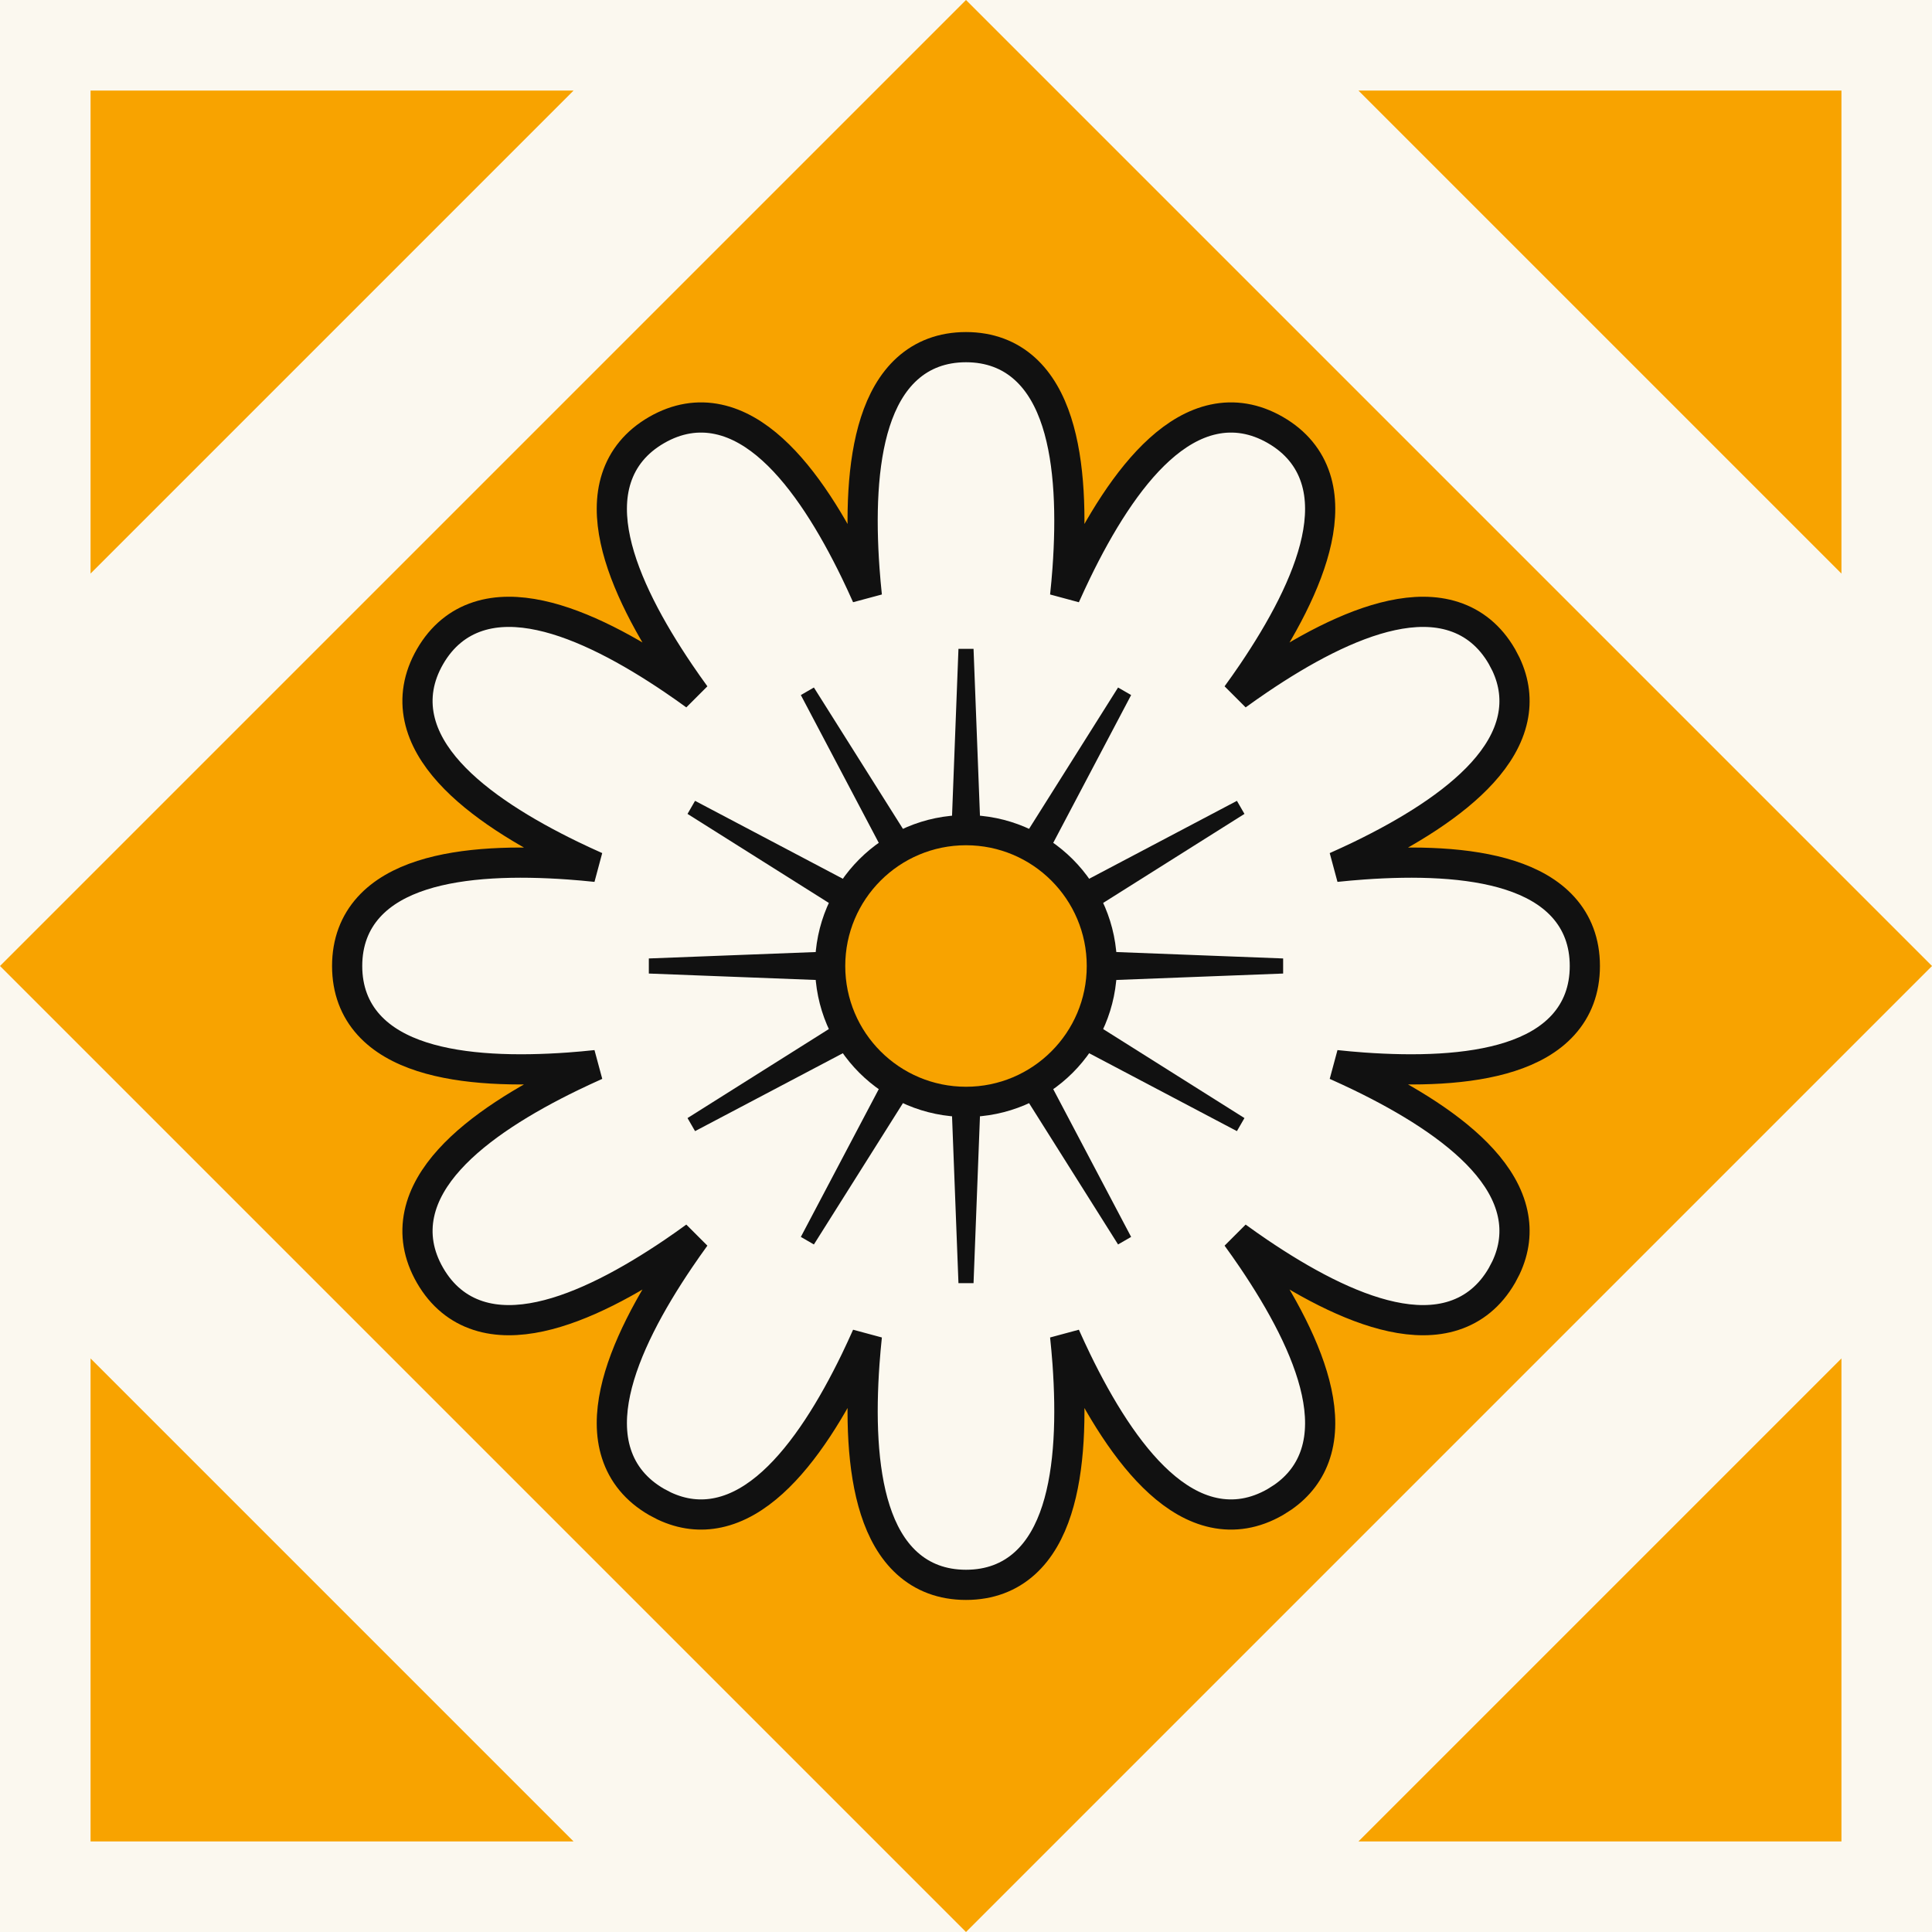
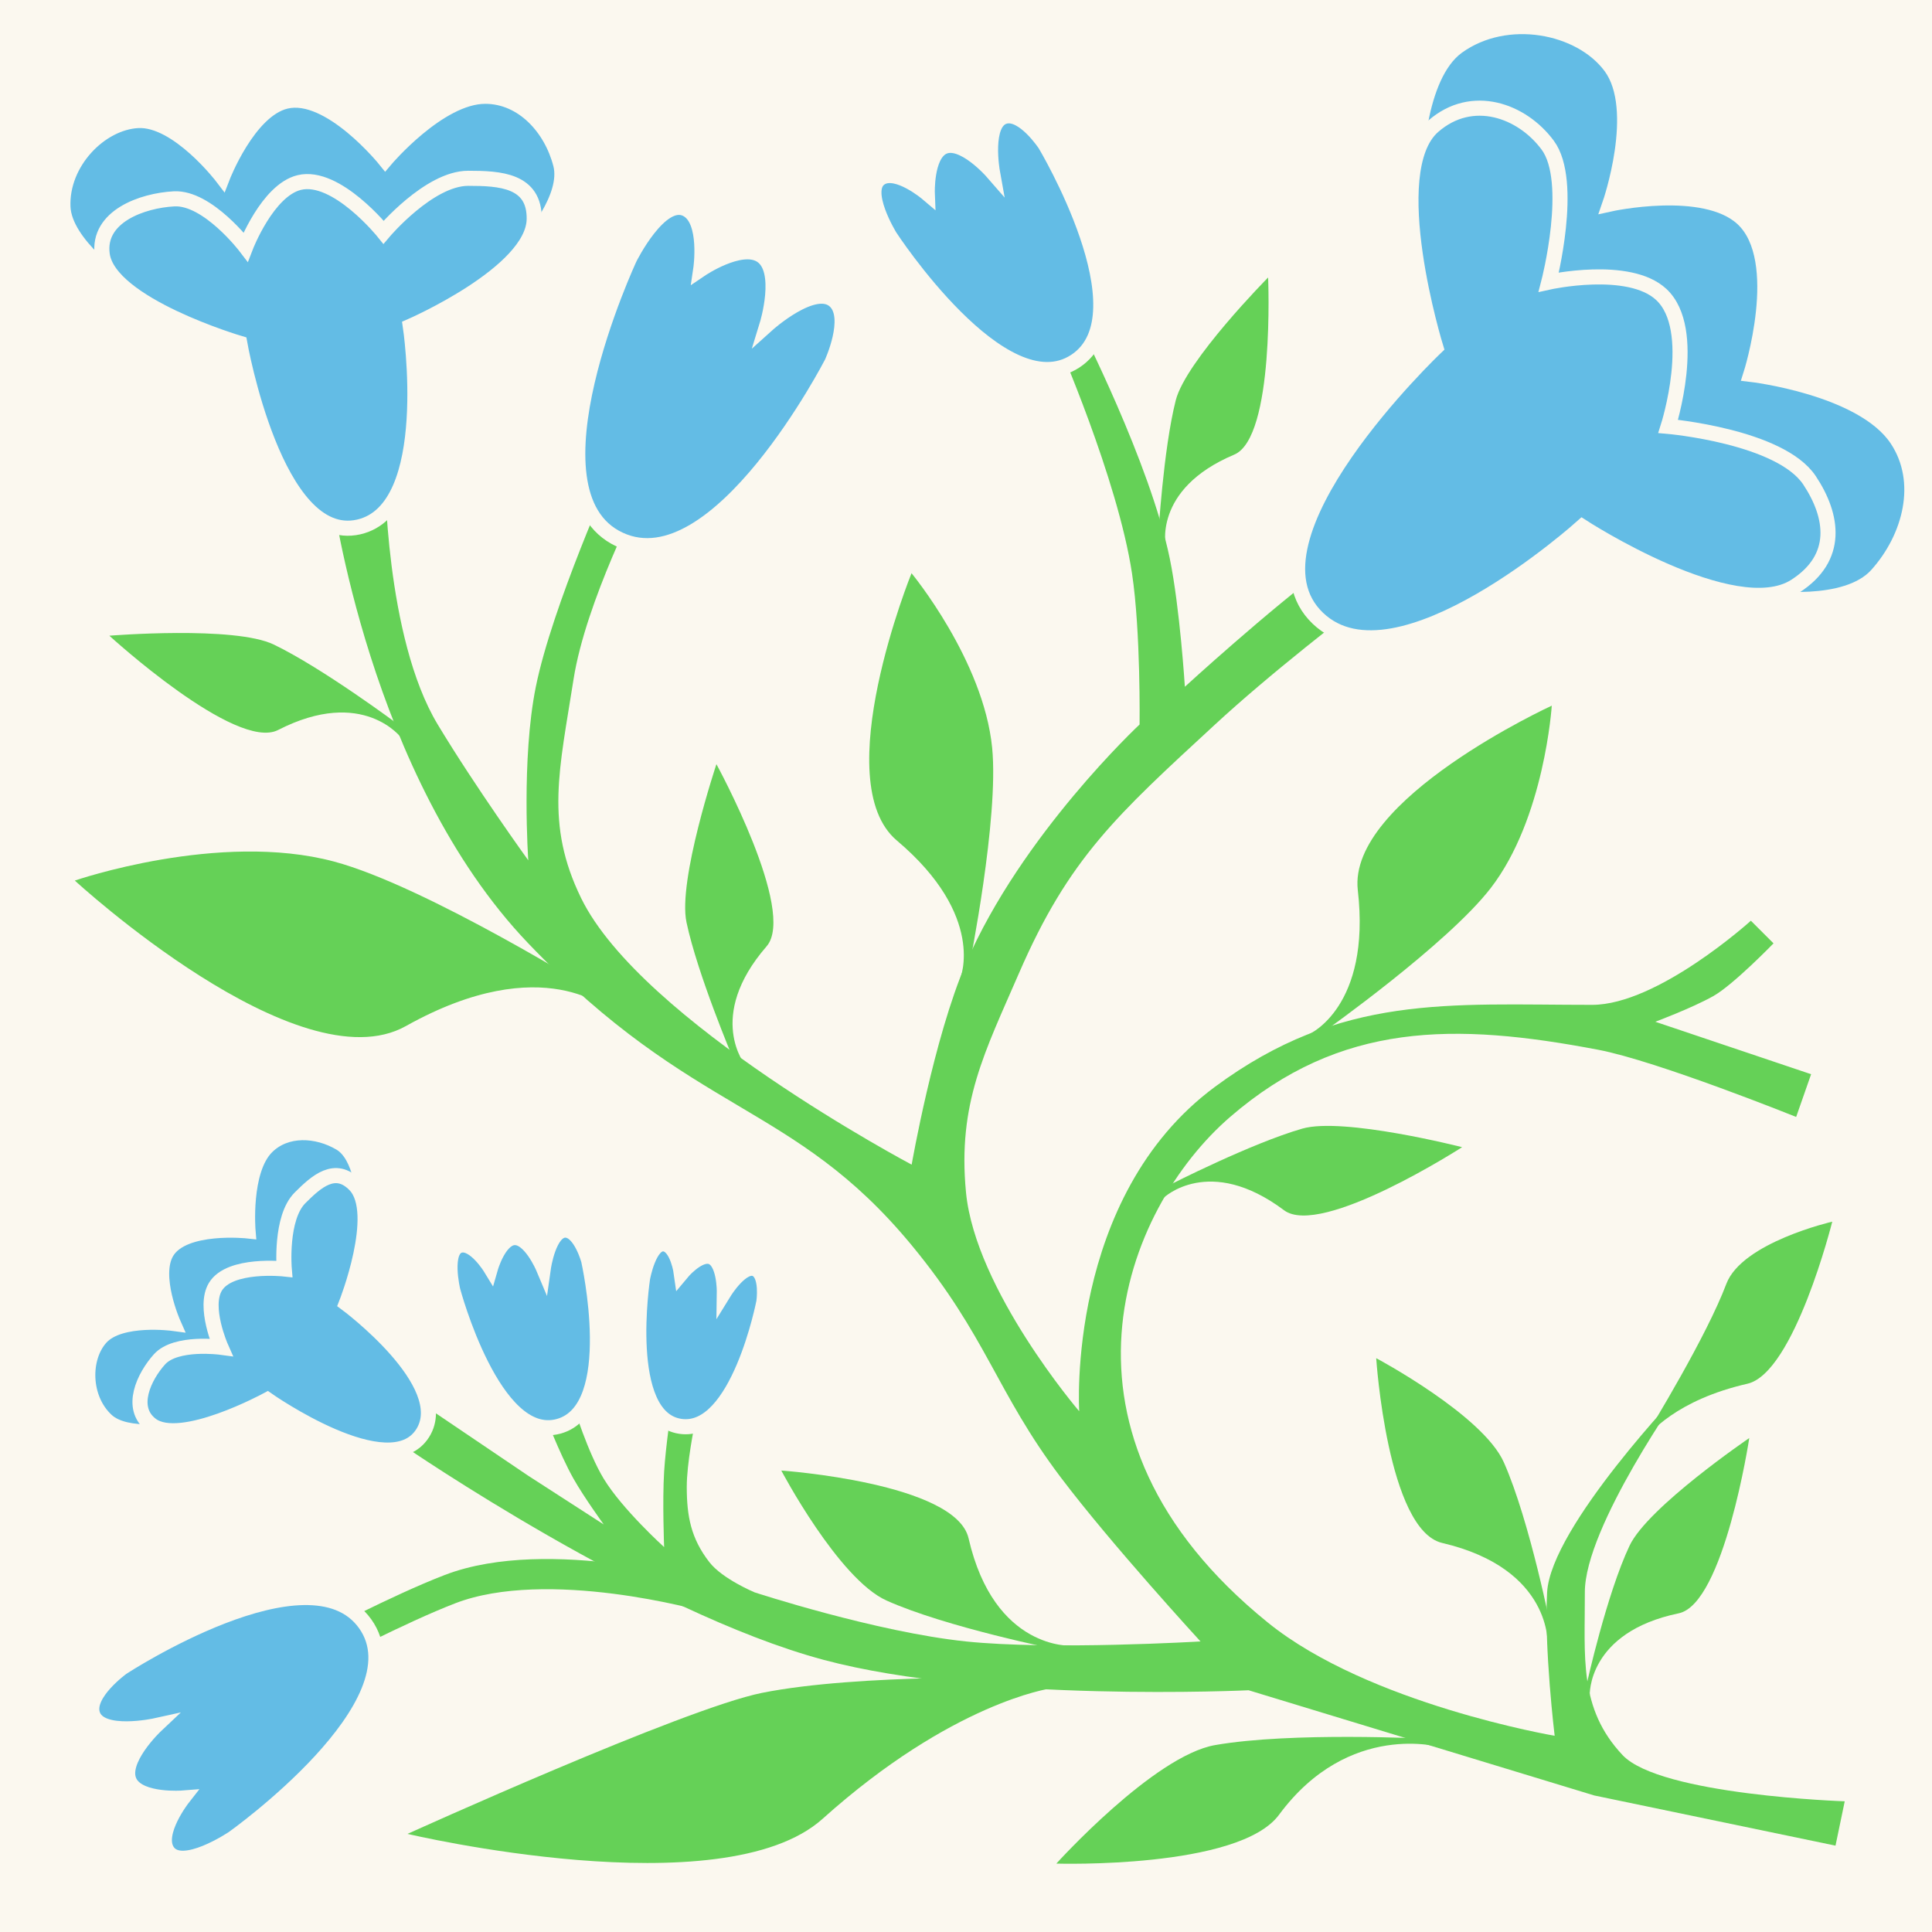
- <svg xmlns="http://www.w3.org/2000/svg" width="64" height="64" viewBox="0 0 64 64" fill="none">
-   <g clip-path="url(#clip0_2741_2008)">
-     <rect width="64" height="64" fill="#FBF8EF" />
-     <rect width="45.255" height="45.255" transform="translate(0 32) rotate(-45)" fill="#F8A300" />
-     <path d="M32 11.5C32.787 11.5 33.438 11.754 33.948 12.214C34.448 12.665 34.783 13.286 35.005 13.976C35.447 15.347 35.487 17.128 35.364 18.848C35.343 19.148 35.314 19.448 35.283 19.745C35.406 19.472 35.532 19.198 35.663 18.928C36.416 17.377 37.342 15.854 38.41 14.888C38.948 14.401 39.548 14.031 40.206 13.891C40.878 13.747 41.569 13.853 42.25 14.246C42.931 14.639 43.368 15.185 43.58 15.839C43.788 16.479 43.767 17.184 43.614 17.893C43.311 19.301 42.455 20.864 41.489 22.292C41.321 22.541 41.146 22.786 40.971 23.028C41.213 22.853 41.459 22.679 41.708 22.511C43.136 21.545 44.699 20.689 46.107 20.386C46.816 20.233 47.521 20.212 48.161 20.42C48.815 20.632 49.361 21.069 49.754 21.75L49.888 22.006C50.169 22.604 50.235 23.206 50.109 23.794C49.969 24.452 49.599 25.052 49.112 25.59C48.146 26.658 46.623 27.584 45.072 28.337C44.801 28.468 44.527 28.593 44.254 28.716C44.552 28.685 44.852 28.657 45.152 28.636C46.872 28.513 48.653 28.553 50.024 28.995C50.715 29.217 51.335 29.552 51.786 30.052C52.246 30.562 52.5 31.213 52.5 32C52.5 32.787 52.246 33.438 51.786 33.948C51.335 34.448 50.715 34.783 50.024 35.005C48.653 35.447 46.872 35.487 45.152 35.364C44.852 35.343 44.552 35.314 44.254 35.283C44.527 35.406 44.801 35.532 45.072 35.663C46.623 36.416 48.146 37.342 49.112 38.41C49.599 38.948 49.969 39.548 50.109 40.206C50.235 40.794 50.169 41.396 49.888 41.994L49.754 42.25C49.361 42.931 48.815 43.368 48.161 43.58C47.521 43.788 46.816 43.767 46.107 43.614C44.699 43.311 43.136 42.455 41.708 41.489C41.459 41.321 41.213 41.146 40.971 40.971C41.146 41.213 41.321 41.459 41.489 41.708C42.455 43.136 43.311 44.699 43.614 46.107C43.767 46.816 43.788 47.521 43.58 48.161C43.395 48.733 43.037 49.222 42.494 49.599L42.25 49.754C41.569 50.147 40.878 50.253 40.206 50.109C39.548 49.969 38.948 49.599 38.41 49.112C37.342 48.146 36.416 46.623 35.663 45.072C35.532 44.801 35.406 44.527 35.283 44.254C35.314 44.552 35.343 44.852 35.364 45.152C35.487 46.872 35.447 48.653 35.005 50.024C34.783 50.715 34.448 51.335 33.948 51.786C33.438 52.246 32.787 52.5 32 52.5C31.213 52.5 30.562 52.246 30.052 51.786C29.552 51.335 29.217 50.715 28.995 50.024C28.553 48.653 28.513 46.872 28.636 45.152C28.657 44.852 28.685 44.552 28.716 44.254C28.593 44.527 28.468 44.801 28.337 45.072C27.584 46.623 26.658 48.146 25.59 49.112C25.052 49.599 24.452 49.969 23.794 50.109C23.206 50.235 22.604 50.169 22.006 49.888L21.75 49.754C21.069 49.361 20.632 48.815 20.42 48.161C20.212 47.521 20.233 46.816 20.386 46.107C20.689 44.699 21.545 43.136 22.511 41.708C22.679 41.459 22.853 41.213 23.028 40.971C22.786 41.146 22.541 41.321 22.292 41.489C20.864 42.455 19.301 43.311 17.893 43.614C17.184 43.767 16.479 43.788 15.839 43.58C15.185 43.368 14.639 42.931 14.246 42.25C13.853 41.569 13.747 40.878 13.891 40.206C14.031 39.548 14.401 38.948 14.888 38.41C15.854 37.342 17.377 36.416 18.928 35.663C19.198 35.532 19.472 35.406 19.745 35.283C19.448 35.314 19.148 35.343 18.848 35.364C17.128 35.487 15.347 35.447 13.976 35.005C13.286 34.783 12.665 34.448 12.214 33.948C11.754 33.438 11.5 32.787 11.5 32C11.5 31.213 11.754 30.562 12.214 30.052C12.665 29.552 13.286 29.217 13.976 28.995C15.347 28.553 17.128 28.513 18.848 28.636C19.148 28.657 19.448 28.685 19.745 28.716C19.472 28.594 19.198 28.468 18.928 28.337C17.377 27.584 15.854 26.658 14.888 25.59C14.401 25.052 14.031 24.452 13.891 23.794C13.747 23.122 13.853 22.431 14.246 21.75C14.639 21.069 15.185 20.632 15.839 20.42C16.479 20.212 17.184 20.233 17.893 20.386C19.301 20.689 20.864 21.545 22.292 22.511C22.541 22.679 22.786 22.853 23.028 23.028C22.853 22.786 22.679 22.541 22.511 22.292C21.545 20.864 20.689 19.301 20.386 17.893C20.233 17.184 20.212 16.479 20.42 15.839C20.632 15.185 21.069 14.639 21.75 14.246C22.431 13.853 23.122 13.747 23.794 13.891C24.452 14.031 25.052 14.401 25.59 14.888C26.658 15.854 27.584 17.377 28.337 18.928C28.468 19.198 28.594 19.472 28.716 19.745C28.685 19.448 28.657 19.148 28.636 18.848C28.513 17.128 28.553 15.347 28.995 13.976C29.217 13.286 29.552 12.665 30.052 12.214C30.562 11.754 31.213 11.5 32 11.5Z" fill="#FBF8EF" stroke="#111111" />
-     <path d="M32.322 29.875L32.353 30.682L32.783 29.999L37.249 22.908L33.342 30.32L32.965 31.035L33.68 30.658L41.091 26.75L34.001 31.217L33.318 31.646L34.125 31.678L42.496 32L34.125 32.322L33.318 32.353L34.001 32.783L41.091 37.249L33.68 33.342L32.965 32.965L33.342 33.68L37.249 41.091L32.783 34.001L32.353 33.318L32.322 34.125L32 42.496L31.678 34.125L31.646 33.318L31.217 34.001L26.75 41.091L30.658 33.68L31.035 32.965L30.32 33.342L22.908 37.249L29.999 32.783L30.682 32.353L29.875 32.322L21.503 32L29.875 31.678L30.682 31.646L29.999 31.217L22.908 26.75L30.32 30.658L31.035 31.035L30.658 30.32L26.75 22.908L31.217 29.999L31.646 30.682L31.678 29.875L32 21.503L32.322 29.875Z" stroke="#111111" stroke-width="0.5" />
-     <rect x="27.5" y="27.5" width="9" height="9" rx="4.5" fill="#F8A300" stroke="#111111" />
-     <path d="M61 45V61H45L61 45Z" fill="#F8A300" />
-     <path d="M45 3H61V19L45 3Z" fill="#F8A300" />
-     <path d="M19 3H3V19L19 3Z" fill="#F8A300" />
-     <path d="M19 61H3V45L19 61Z" fill="#F8A300" />
+ <svg xmlns="http://www.w3.org/2000/svg" width="128" height="128" viewBox="0 0 128 128" fill="none">
+   <g clip-path="url(#clip0_2793_116)">
+     <rect width="128" height="128" fill="#FBF8EF" />
+     <path d="M117.5 62.5C117.5 62.5 114.828 65.259 113.5 66C112.071 66.798 109.668 67.694 109.668 67.694L119.991 71.169L119 74C119 74 109.797 70.294 105.889 69.55C96.378 67.739 88.812 67.685 81.5 74C74.433 80.104 68.55 95 84 107.5C90.678 112.904 103 115 103 115C103 115 102.298 109.21 102.5 105.5C102.736 101.141 111.5 92 111.5 92C111.5 92 104.986 101.147 105 105.5C105.014 109.769 104.574 113.172 107.5 116.28C110 118.936 122.218 119.341 122.218 119.341L121.607 122.279L105.694 118.969L105.628 118.956L105.563 118.936L82.724 111.984C82.724 111.984 65.231 112.818 54.589 109.975C42.832 106.835 26.819 95.838 26.819 95.838L28.18 93.163L35 97.773L40 101C40 101 38.697 99.207 38 97.973C37.058 96.307 36 93.5 36 93.5L38 93.163C38 93.163 38.943 96.235 40 97.973C41.226 99.989 44 102.5 44 102.5C44 102.5 43.88 99.449 44 97.5C44.104 95.798 44.5 93.163 44.5 93.163L46 94.5C46 94.5 45.5 96.938 45.5 98.5C45.5 100.453 45.777 101.928 47 103.5C47.864 104.612 50 105.5 50 105.5C50 105.5 58.038 108.129 64 108.75C69.647 109.338 79.537 108.75 79.537 108.75C79.537 108.75 73.637 102.33 70.277 97.879C65.978 92.181 65.403 88.56 60.4 82.5C52.519 72.953 46 74 35 62.5C24.465 51.487 22 32.735 22 32.735L25.5 31.266C25.5 31.266 25.511 42.215 29 48C31.538 52.209 35 57 35 57C35 57 34.528 50.3 35.5 45.5C36.586 40.139 40.59 31.266 40.59 31.266L42.5 32.735C42.5 32.735 38.808 39.839 38 45C37.061 51 36.101 54.587 38.5 59.5C42.5 67.694 60.4 77.16 60.4 77.16C60.4 77.16 61.861 68.771 64 63.815C67.675 55.298 75.5 48 75.5 48C75.5 48 75.582 41.867 75 38C74.052 31.711 70 22.5 70 22.5L71.5 21.5C71.5 21.5 76.193 30.642 77.5 37C78.172 40.274 78.5 45.5 78.5 45.5C78.5 45.5 84.095 40.377 88 37.5C92.099 34.48 99 30.5 99 30.5L100 32.735C100 32.735 87.606 41.441 80.5 48C74 54 70.822 56.831 67.5 64.5C65.26 69.671 63.429 73.1 64 79C64.625 85.464 71.5 93.5 71.5 93.5C71.5 93.5 70.61 79.311 80.5 72C88.85 65.828 96 66.574 105.481 66.574C109.847 66.574 116 61 116 61L117.5 62.5Z" fill="#65D157" />
+     <path d="M37 94.5C32.7 95.656 30 85.5 30 85.5C30 85.5 29.341 82.761 30.5 82.5C31.453 82.285 32.5 84 32.5 84C32.5 84 33.034 82.138 34 82C35.094 81.844 36 84 36 84C36 84 36.364 81.429 37.5 81.5C38.474 81.561 39 83.501 39 83.501C39 83.501 41.217 93.367 37 94.5Z" fill="#63BCE5" stroke="#FBF8EF" />
+     <path d="M41.055 35.748C34.445 32.686 41.714 17.105 41.714 17.105C41.714 17.105 43.762 12.975 45.491 13.863C46.911 14.593 46.427 17.845 46.427 17.845C46.427 17.845 49.051 16.068 50.409 16.909C51.946 17.86 50.82 21.518 50.82 21.518C50.82 21.518 53.975 18.673 55.327 19.954C56.487 21.053 55.11 24.04 55.11 24.04C55.11 24.04 47.538 38.751 41.055 35.748Z" fill="#63BCE5" stroke="#FBF8EF" />
+     <path d="M71.243 23.928C66.414 27.097 58.965 15.679 58.965 15.679C58.965 15.679 57.041 12.571 58.363 11.779C59.449 11.128 61.436 12.816 61.436 12.816C61.436 12.816 61.338 10.305 62.473 9.742C63.757 9.106 65.749 11.395 65.749 11.395C65.749 11.395 65.154 8.08 66.583 7.706C67.808 7.385 69.243 9.562 69.243 9.562C69.243 9.562 75.979 20.82 71.243 23.928Z" fill="#63BCE5" stroke="#FBF8EF" />
+     <path d="M45.067 94.498C41.156 93.909 42.572 84.683 42.572 84.683C42.572 84.683 43.01 82.219 44.046 82.419C44.898 82.583 45.14 84.351 45.14 84.351C45.14 84.351 46.237 83.026 47.072 83.257C48.018 83.519 47.989 85.597 47.989 85.597C47.989 85.597 49.199 83.634 50.099 84.096C50.87 84.492 50.608 86.257 50.608 86.257C50.608 86.257 48.901 95.076 45.067 94.498Z" fill="#63BCE5" stroke="#FBF8EF" />
+     <path d="M107.304 34.108L95.855 20.079L93.782 11.267C93.782 11.267 93.828 5.063 96.563 3.087C99.802 0.747 104.702 1.702 106.71 4.413C108.827 7.27 106.656 13.518 106.656 13.518C106.656 13.518 112.917 12.131 115.451 14.481C118.411 17.225 115.997 24.802 115.997 24.802C115.997 24.802 123.395 25.659 125.683 29.109C127.536 31.902 126.588 35.606 124.345 38.097C122.298 40.37 117.064 39.591 117.064 39.591L107.304 34.108Z" fill="#63BCE5" stroke="#FBF8EF" />
+     <path d="M104.827 34.897C104.827 34.897 92.549 45.96 87.312 40.963C81.781 35.685 95.129 23.016 95.129 23.016C95.129 23.016 91.532 11.347 94.959 8.362C97.538 6.117 100.839 7.32 102.539 9.616C104.332 12.036 102.61 18.69 102.61 18.69C102.61 18.69 107.913 17.515 110.059 19.505C112.566 21.83 110.522 28.248 110.522 28.248C110.522 28.248 117.949 28.903 119.887 31.825C121.457 34.191 121.881 36.953 118.941 38.837C114.898 41.43 104.827 34.897 104.827 34.897Z" fill="#63BCE5" stroke="#FBF8EF" />
+     <path d="M22.262 85.142L16.09 92.671L11.667 94.703C11.667 94.703 8.393 95.34 7.06 94.109C5.481 92.652 5.463 89.968 6.677 88.621C7.957 87.201 11.481 87.679 11.481 87.679C11.481 87.679 10.083 84.527 11.051 82.941C12.182 81.089 16.432 81.553 16.432 81.553C16.432 81.553 16.095 77.563 17.669 75.99C18.944 74.715 20.997 74.82 22.549 75.737C23.965 76.573 24.112 79.415 24.112 79.415L22.262 85.142Z" fill="#63BCE5" stroke="#FBF8EF" />
+     <path d="M22.943 86.363C22.943 86.363 30.082 91.654 28.006 94.947C25.815 98.424 17.715 92.74 17.715 92.74C17.715 92.74 11.949 95.88 10.011 94.392C8.553 93.272 9.541 91.198 10.569 90.057C11.653 88.854 14.638 89.259 14.638 89.259C14.638 89.259 13.454 86.59 14.274 85.246C15.232 83.678 18.832 84.071 18.832 84.071C18.832 84.071 18.546 80.692 19.879 79.359C20.959 78.279 22.208 77.157 23.515 78.505C25.312 80.36 22.943 86.363 22.943 86.363Z" fill="#63BCE5" stroke="#FBF8EF" />
+     <path d="M27.712 19.769L14.369 21.096L8.082 18.77C8.082 18.77 4.271 16.203 4.17 13.707C4.051 10.75 6.646 8.117 9.14 7.986C11.77 7.849 14.738 11.745 14.738 11.745C14.738 11.745 16.444 7.313 18.931 6.71C21.836 6.006 25.525 10.596 25.525 10.596C25.525 10.596 29.081 6.38 32.146 6.379C34.629 6.378 36.527 8.479 37.147 10.883C37.712 13.076 35.09 15.988 35.09 15.988L27.712 19.769Z" fill="#63BCE5" stroke="#FBF8EF" />
+     <path d="M27.187 21.62C27.187 21.62 28.992 33.725 23.764 34.913C18.244 36.168 15.885 22.745 15.885 22.745C15.885 22.745 7.211 20.192 6.771 16.855C6.44 14.344 9.421 13.285 11.534 13.174C13.761 13.058 16.276 16.358 16.276 16.358C16.276 16.358 17.721 12.604 19.827 12.093C22.287 11.497 25.412 15.385 25.412 15.385C25.412 15.385 28.424 11.814 31.02 11.813C33.123 11.813 35.432 11.935 35.393 14.521C35.339 18.078 27.187 21.62 27.187 21.62Z" fill="#63BCE5" stroke="#FBF8EF" />
+     <path d="M95.55 102.225C91.924 101.376 91.177 89.983 91.177 89.983C91.177 89.983 98.242 93.746 99.635 96.887C101.372 100.802 102.793 108.068 102.793 108.068L102.534 108.999C102.534 108.999 102.882 103.942 95.55 102.225Z" fill="#65D157" />
+     <path d="M121.392 80.938C121.392 80.938 118.881 90.962 115.774 91.675C111.105 92.746 109.231 94.913 108.684 95.703C108.566 95.895 108.5 96 108.5 96C108.5 96 108.555 95.891 108.684 95.703C109.532 94.331 113.068 88.52 114.373 85.063C115.411 82.311 121.392 80.938 121.392 80.938Z" fill="#65D157" />
+     <path d="M111.219 106.886C114.223 106.261 115.894 95.274 115.894 95.274C115.894 95.274 109.177 99.845 107.964 102.403C106.452 105.593 105.131 111.549 105.131 111.549L105.325 112.322C105.325 112.322 105.142 108.148 111.219 106.886Z" fill="#65D157" />
+     <path d="M85.07 80.181C87.526 82.021 96.869 76.003 96.869 76.003C96.869 76.003 88.998 73.991 86.277 74.775C82.885 75.751 77.5 78.5 77.5 78.5L77.094 79.359C77.094 79.359 80.103 76.461 85.07 80.181Z" fill="#65D157" />
+     <path d="M50.788 62.697C52.798 60.379 47.465 50.629 47.465 50.629C47.465 50.629 44.895 58.336 45.482 61.106C46.213 64.559 48.569 70.127 48.569 70.127L49.397 70.593C49.397 70.593 46.721 67.385 50.788 62.697Z" fill="#65D157" />
+     <path d="M81.77 30.12C84.47 28.983 84.016 18.384 84.016 18.384C84.016 18.384 78.563 23.9 77.897 26.52C77.067 29.785 76.735 35.547 76.735 35.547L77.248 36.296C77.248 36.296 76.31 32.42 81.77 30.12Z" fill="#65D157" />
+     <path d="M18.425 48.364C15.631 49.796 7.245 42.117 7.245 42.117C7.245 42.117 15.53 41.444 18.14 42.704C21.392 44.273 26.35 47.974 26.35 47.974L26.611 48.91C26.611 48.91 24.076 45.468 18.425 48.364Z" fill="#65D157" />
+     <path d="M54.5 120.5C47.877 126.444 27 121.5 27 121.5C27 121.5 45.313 113.192 50.48 112.158C56.919 110.868 68.269 111.17 68.269 111.17L69.576 111.87C69.576 111.87 63.094 112.787 54.5 120.5Z" fill="#65D157" />
+     <path d="M84.737 120.235C82.076 123.838 69.985 123.468 69.985 123.468C69.985 123.468 76.438 116.324 80.509 115.615C85.584 114.732 94.477 115.195 94.477 115.195L95.487 115.77C95.487 115.77 89.378 113.954 84.737 120.235Z" fill="#65D157" />
+     <path d="M64.17 101.916C63.323 98.233 51.763 97.427 51.763 97.427C51.763 97.427 55.553 104.612 58.734 106.039C62.701 107.819 70.069 109.292 70.069 109.292L71.015 109.033C71.015 109.033 65.881 109.365 64.17 101.916Z" fill="#65D157" />
+     <path d="M89.958 58.976C89.27 52.963 102.809 46.752 102.809 46.752C102.809 46.752 102.329 54.221 98.764 58.838C95.899 62.549 87.737 68.331 87.737 68.331L86.753 68.504C86.753 68.504 90.844 66.706 89.958 58.976Z" fill="#65D157" />
+     <path d="M59.418 55.686C54.794 51.781 60.391 37.977 60.391 37.977C60.391 37.977 65.163 43.743 65.733 49.548C66.192 54.214 64.215 64.019 64.215 64.019L63.617 64.819C63.617 64.819 65.362 60.706 59.418 55.686Z" fill="#65D157" />
+     <path d="M26.89 67.98C19.756 71.973 4.957 58.34 4.957 58.34C4.957 58.34 14.515 55.044 22.127 57.079C28.245 58.714 39.706 65.871 39.706 65.871L40.434 67.006C40.434 67.006 36.062 62.846 26.89 67.98Z" fill="#65D157" />
+     <path d="M21.315 109.284C21.315 109.284 26.391 106.601 29.815 105.284C36.315 102.784 46.816 105.784 46.816 105.784" stroke="#65D157" stroke-width="2" />
+     <path d="M24.193 107.579C27.98 112.877 15.452 121.781 15.452 121.781C15.452 121.781 12.037 124.088 11.086 122.634C10.303 121.439 12.116 119.125 12.116 119.125C12.116 119.125 9.291 119.349 8.607 118.096C7.832 116.678 10.322 114.331 10.322 114.331C10.322 114.331 6.614 115.15 6.128 113.558C5.711 112.192 8.099 110.478 8.099 110.478C8.099 110.478 20.479 102.384 24.193 107.579Z" fill="#63BCE5" stroke="#FBF8EF" />
  </g>
  <defs>
-     <clipPath id="clip0_2741_2008">
-       <rect width="64" height="64" fill="white" />
+     <clipPath id="clip0_2793_116">
+       <rect width="128" height="128" fill="white" />
    </clipPath>
  </defs>
</svg>
